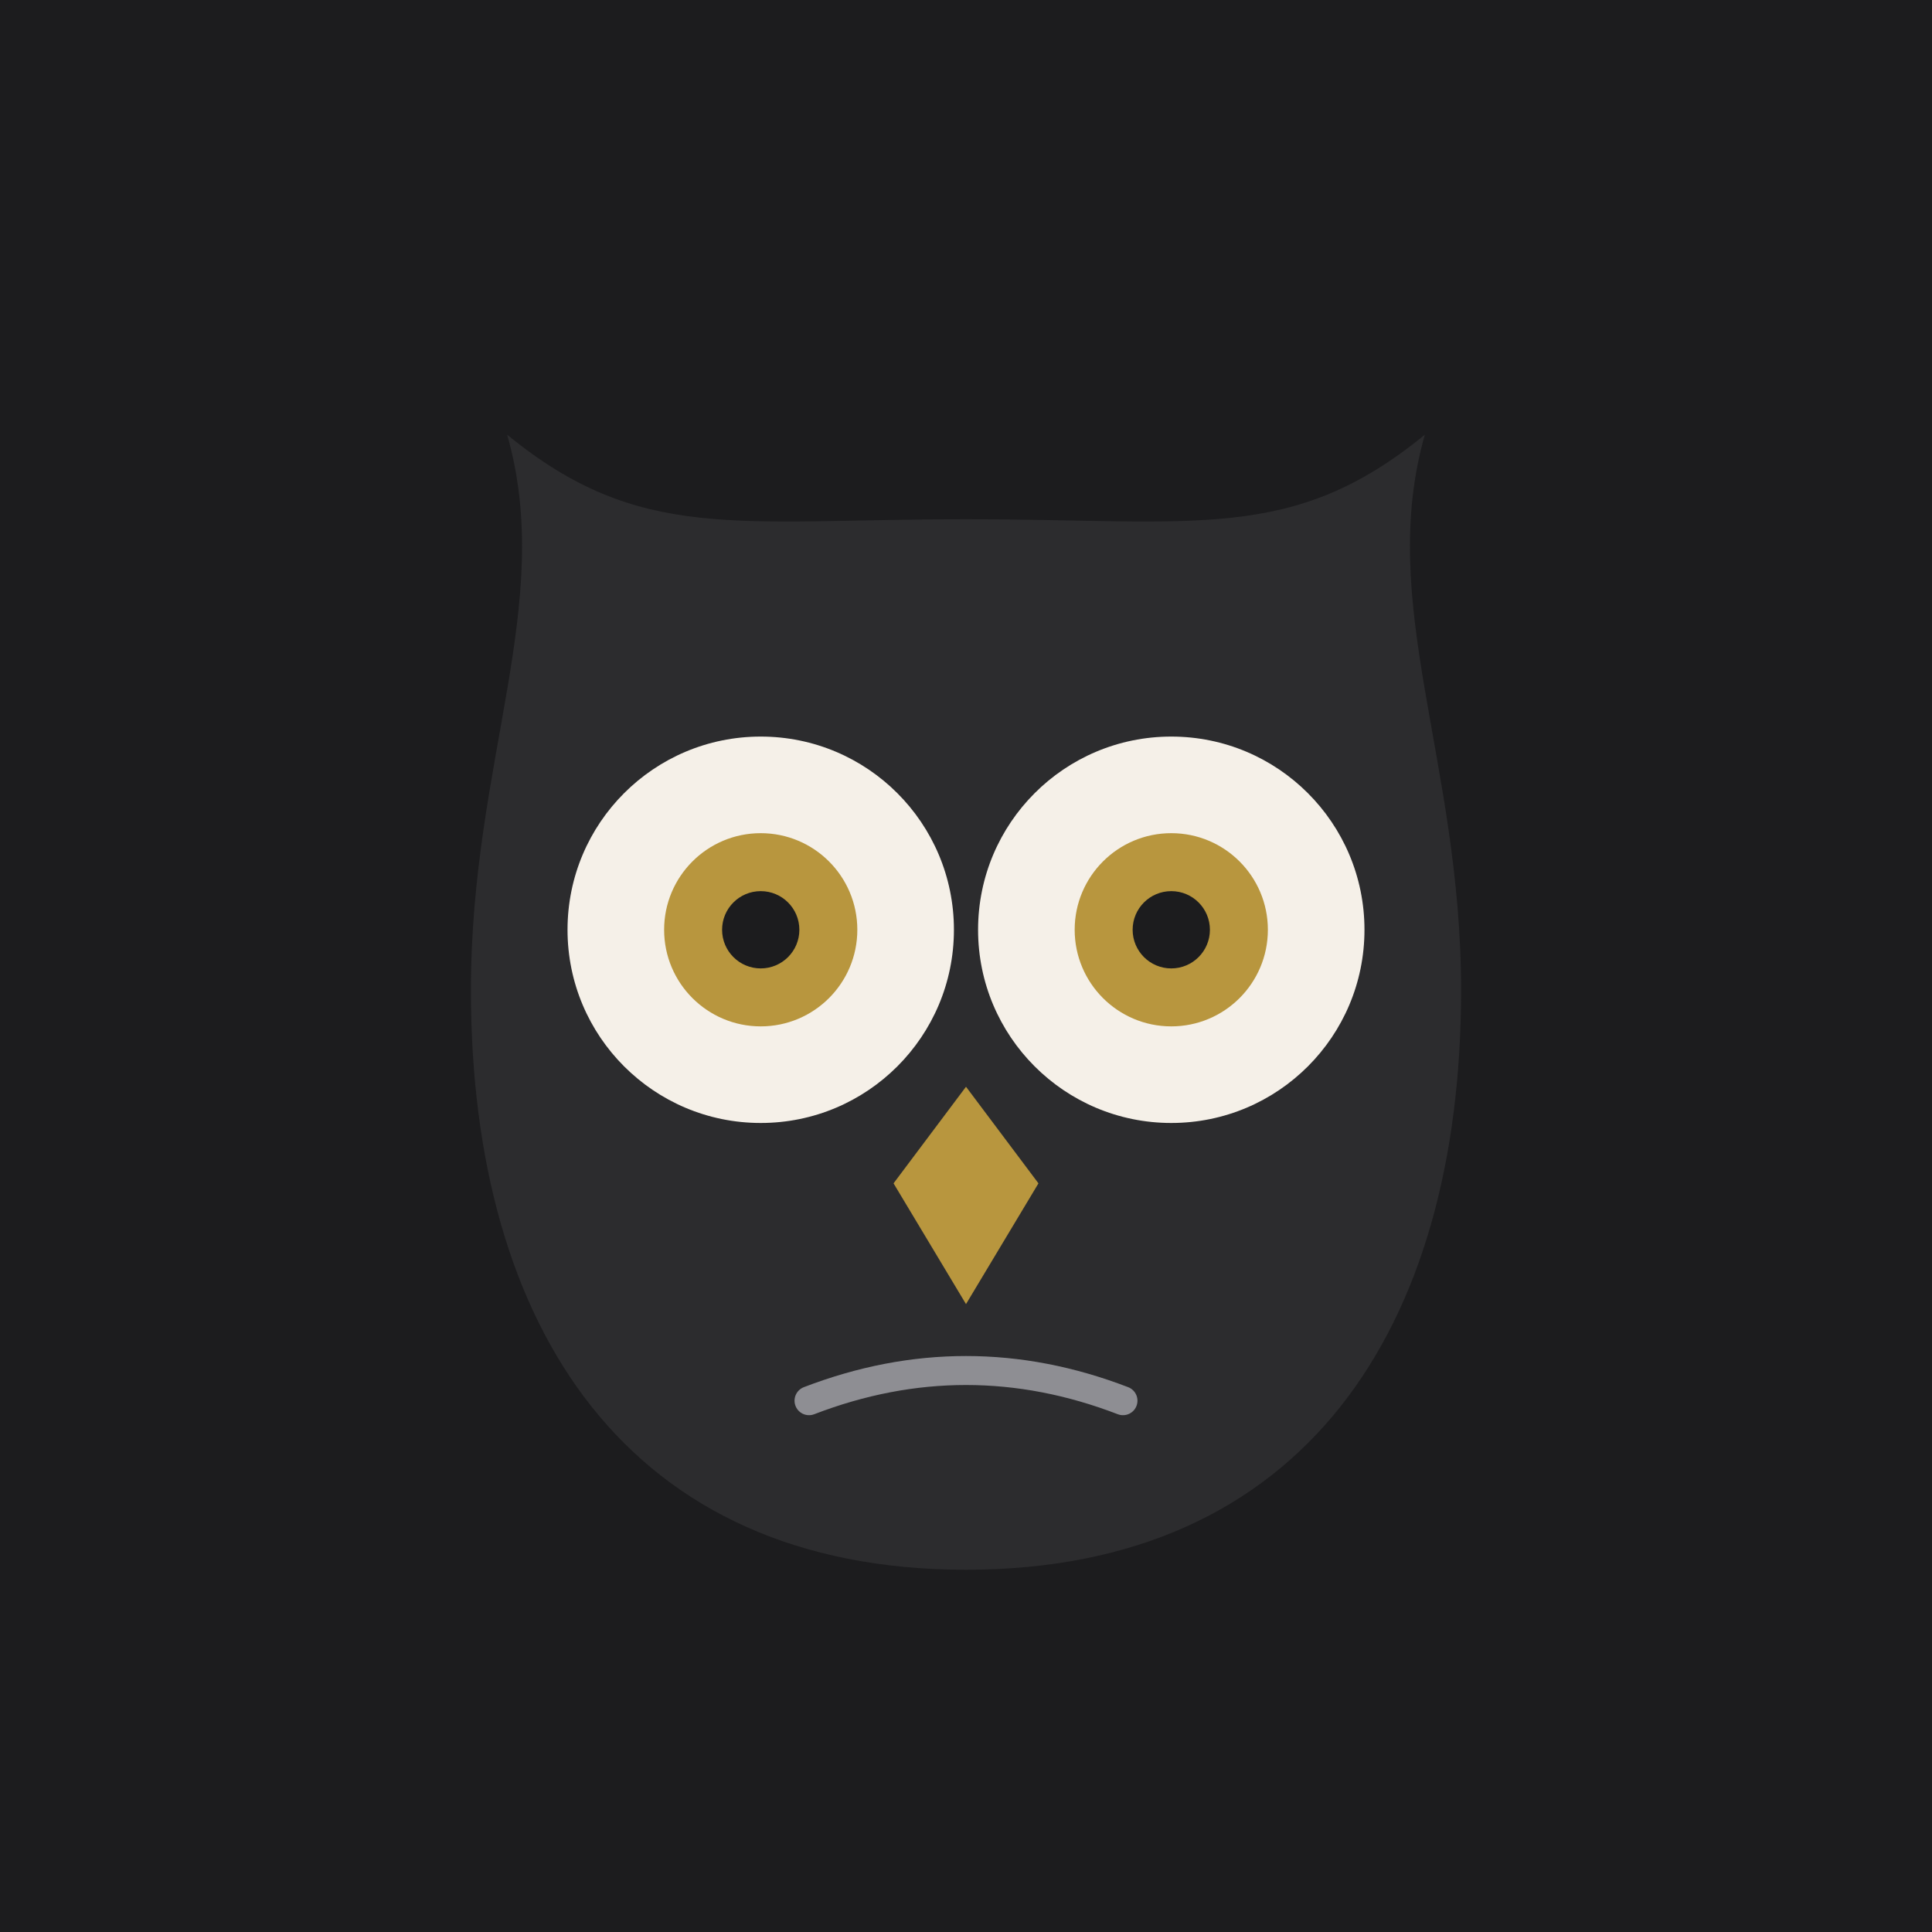
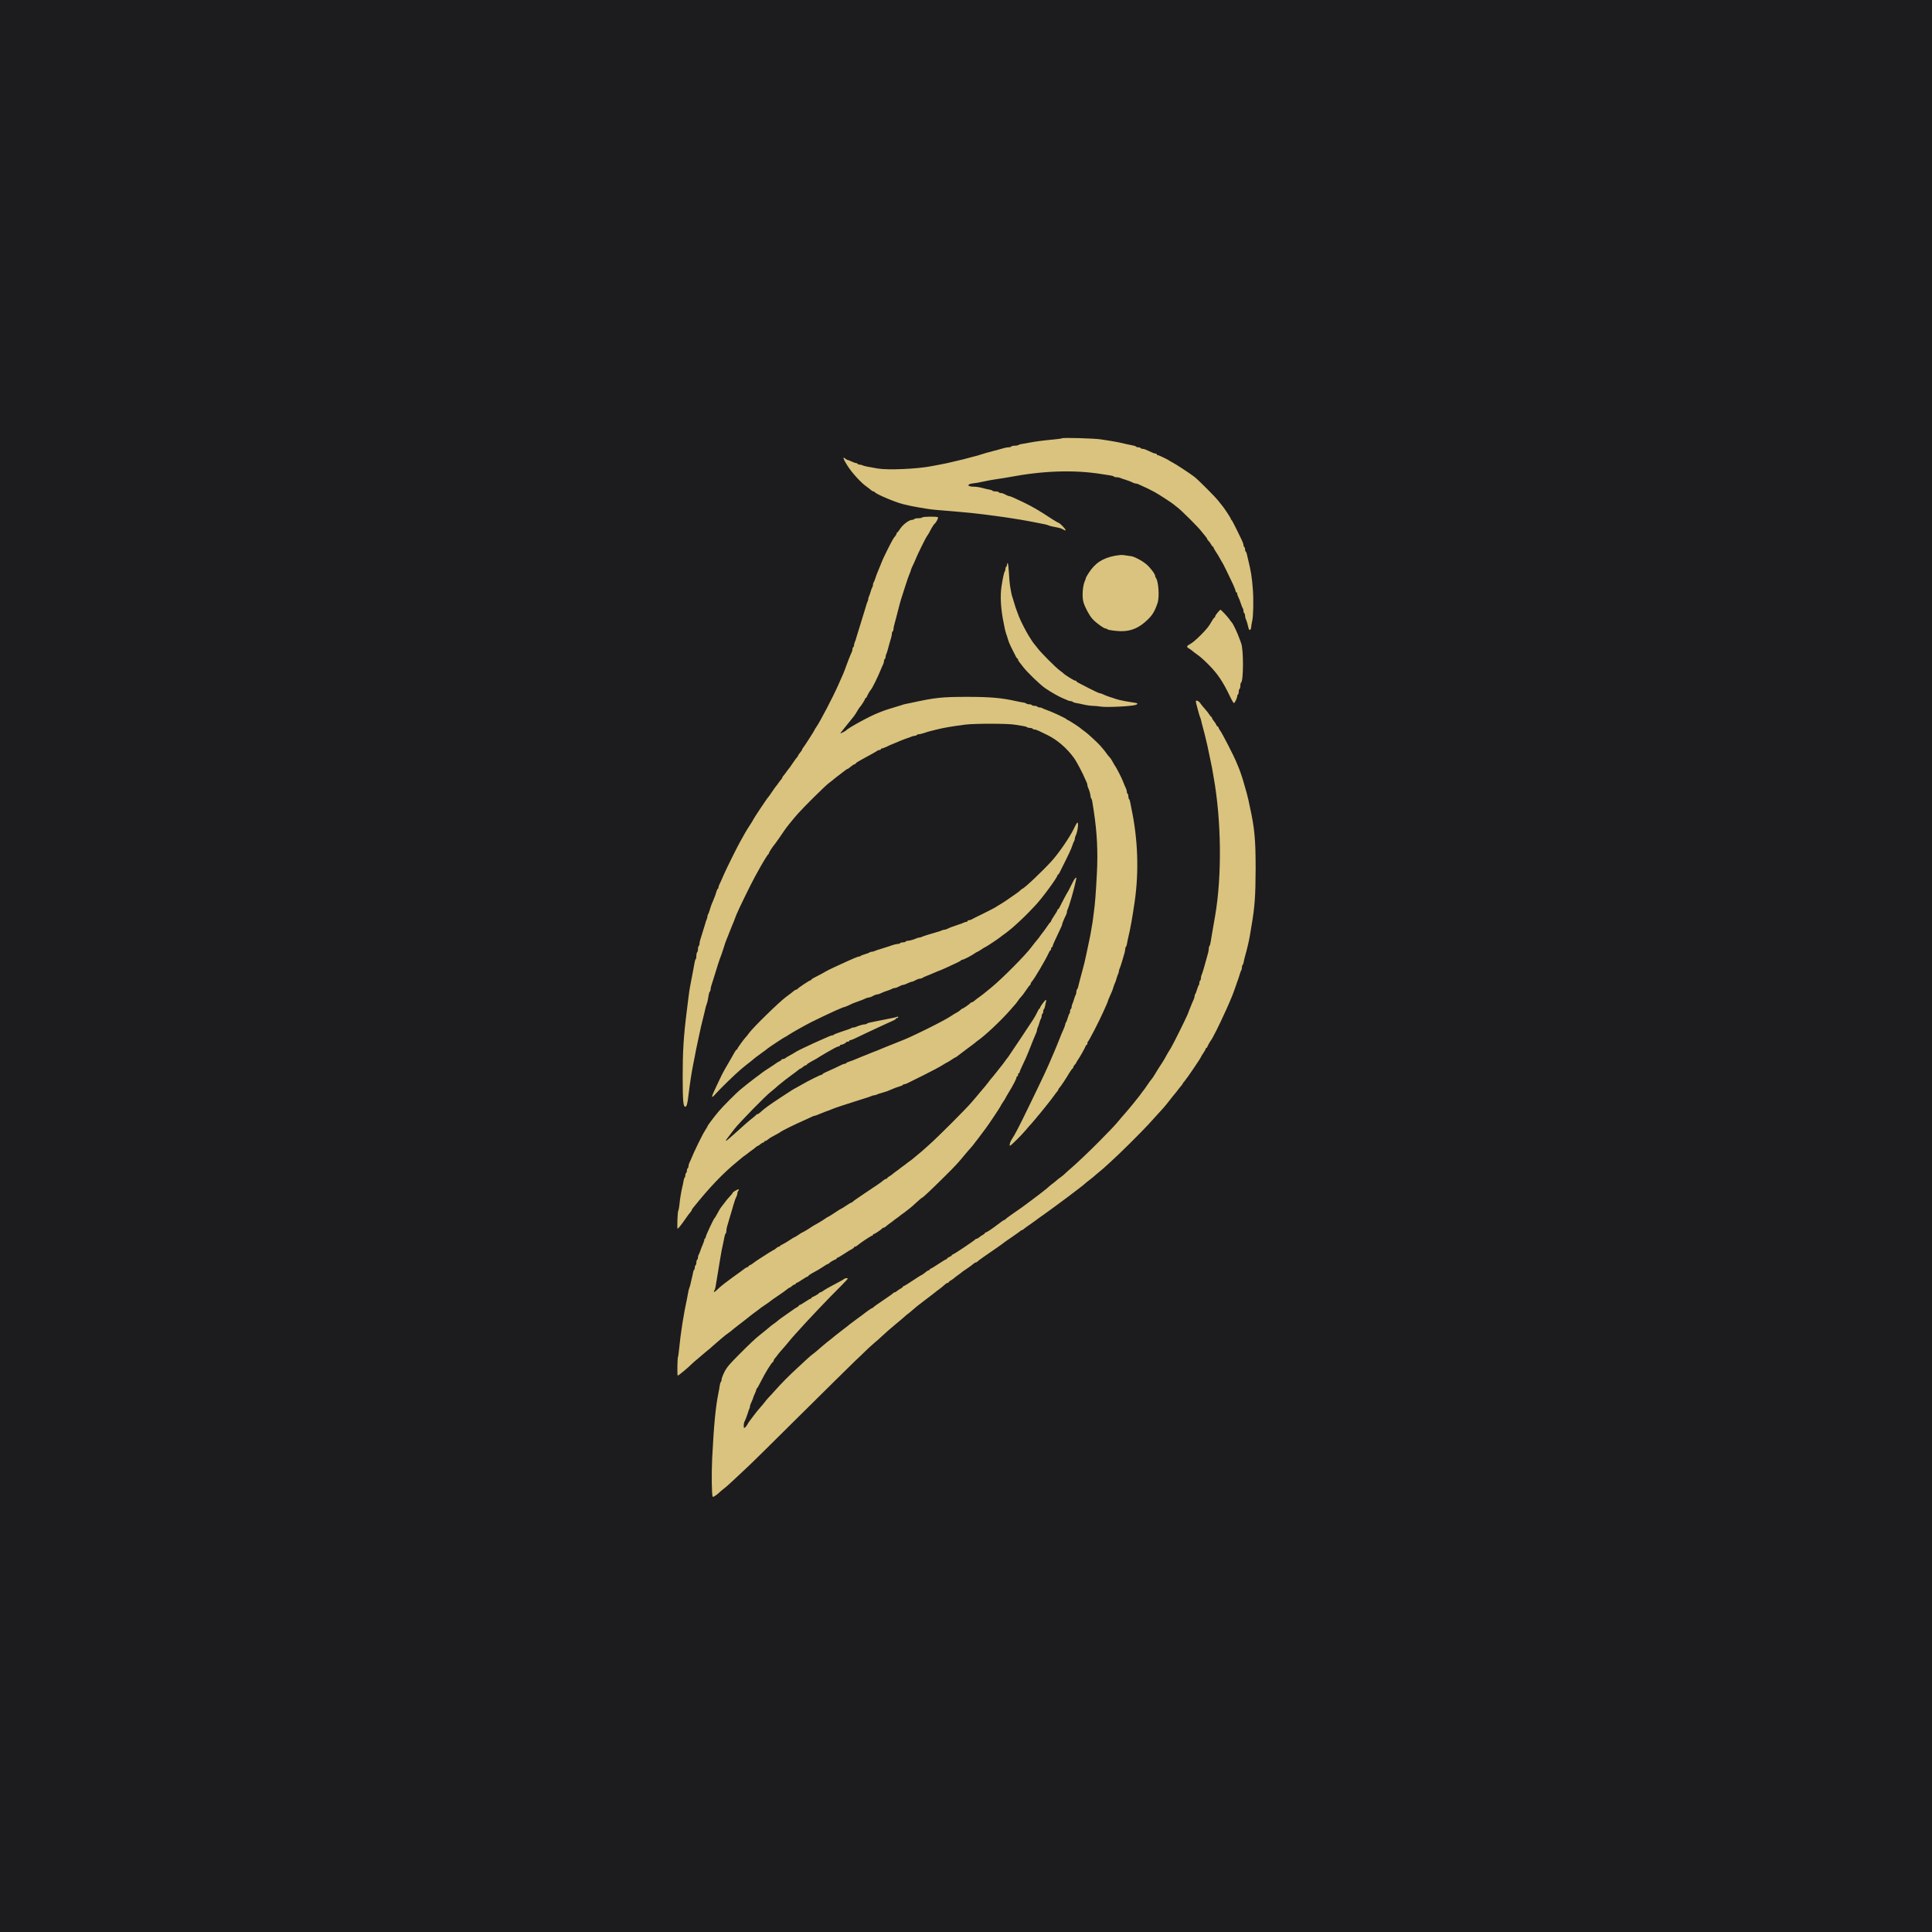
- <svg xmlns="http://www.w3.org/2000/svg" width="512" height="512" viewBox="0 0 160 160">
-   <rect width="160" height="160" fill="#1C1C1E" />
-   <g transform="translate(16 16)">
-     <path d="M64 114 C36 114 23 94 23 66 C23 47 30 34 26 20 C37 29 45 27 64 27 C83 27 91 29 102 20 C98 34 105 47 105 66 C105 94 92 114 64 114 Z" fill="#2C2C2E" />
-     <circle cx="47" cy="61" r="16" fill="#F5F0E8" />
-     <circle cx="81" cy="61" r="16" fill="#F5F0E8" />
-     <circle cx="47" cy="61" r="8" fill="#B8963E" />
-     <circle cx="81" cy="61" r="8" fill="#B8963E" />
-     <circle cx="47" cy="61" r="3.2" fill="#1C1C1E" />
-     <circle cx="81" cy="61" r="3.2" fill="#1C1C1E" />
-     <path d="M64 74 L58 82 L64 92 L70 82 Z" fill="#B8963E" />
-     <path d="M51 100 Q64 95 77 100" fill="none" stroke="#8E8E93" stroke-width="2.4" stroke-linecap="round" />
-   </g>
+ <svg xmlns="http://www.w3.org/2000/svg" width="512" height="512" viewBox="0 0 512 512">
+   <rect width="512" height="512" fill="#1C1C1E" />
+   <svg x="106" y="106" width="300" height="300" viewBox="303 150 410 718" preserveAspectRatio="xMidYMid meet">
+     <g transform="translate(0,1024) scale(0.05,-0.05)" fill="#DAC37E" stroke="none">
+       <path d="M11378 16994 c-4 -3 -51 -10 -105 -15 -121 -11 -231 -25 -303 -39 -30 -6 -73 -13 -95 -17 -22 -3 -44 -9 -49 -14 -6 -5 -27 -9 -47 -9 -21 0 -41 -4 -44 -10 -3 -5 -18 -10 -32 -10 -15 0 -40 -4 -57 -9 -33 -10 -96 -27 -226 -61 -25 -7 -54 -16 -65 -20 -19 -7 -64 -20 -125 -35 -14 -4 -41 -11 -60 -16 -19 -6 -53 -14 -75 -19 -22 -5 -60 -14 -85 -20 -67 -17 -129 -30 -185 -40 -27 -5 -75 -14 -105 -20 -182 -35 -546 -51 -675 -30 -123 20 -180 32 -197 41 -10 5 -27 9 -37 9 -11 0 -23 5 -26 10 -3 6 -13 10 -21 10 -8 0 -34 9 -56 20 -23 11 -46 20 -52 20 -5 0 -17 7 -27 16 -40 36 -25 -10 32 -97 60 -92 170 -211 239 -259 19 -14 44 -32 54 -42 11 -10 25 -18 32 -18 7 0 14 -4 16 -8 9 -23 258 -128 358 -153 103 -25 131 -30 190 -40 36 -6 90 -15 120 -20 53 -9 151 -18 415 -39 118 -10 220 -21 360 -39 196 -26 235 -32 290 -41 33 -5 87 -14 120 -19 66 -11 144 -26 220 -41 28 -6 64 -13 80 -16 17 -3 39 -9 50 -14 20 -9 47 -15 122 -29 23 -4 52 -15 66 -24 42 -27 39 -5 -5 40 -23 24 -46 43 -50 43 -5 0 -39 20 -76 43 -200 130 -247 157 -377 221 -102 49 -163 76 -175 76 -6 0 -19 5 -30 10 -11 6 -29 15 -40 20 -11 6 -29 10 -39 10 -11 0 -23 5 -26 10 -3 6 -21 10 -40 10 -19 0 -36 4 -39 9 -3 5 -20 11 -38 14 -18 2 -59 12 -91 21 -32 9 -79 16 -105 16 -91 0 -97 34 -7 43 28 3 73 10 100 17 77 17 143 29 220 40 39 5 95 15 125 20 435 83 825 96 1175 41 33 -5 81 -13 108 -17 26 -3 50 -11 53 -15 3 -5 18 -9 35 -9 16 0 37 -4 47 -9 9 -5 35 -14 57 -20 41 -13 76 -26 107 -42 10 -5 25 -9 33 -9 8 0 23 -4 33 -9 9 -5 40 -19 67 -31 28 -12 59 -27 70 -33 11 -6 43 -23 71 -37 47 -25 233 -146 244 -159 3 -3 23 -20 45 -36 48 -36 259 -246 296 -295 15 -19 39 -48 53 -65 14 -16 26 -34 26 -39 0 -5 8 -16 18 -25 9 -9 23 -28 31 -43 8 -16 18 -28 23 -28 4 0 8 -5 8 -11 0 -6 13 -29 28 -52 16 -23 40 -62 53 -87 13 -25 26 -47 29 -50 6 -5 88 -172 139 -282 17 -37 31 -74 31 -82 0 -9 5 -16 10 -16 6 0 10 -7 10 -15 0 -8 4 -23 9 -33 15 -29 29 -65 42 -107 7 -22 17 -44 21 -49 4 -6 8 -20 8 -32 0 -13 5 -26 10 -29 6 -3 10 -17 10 -31 0 -13 4 -32 9 -42 5 -9 14 -35 20 -57 6 -22 13 -50 16 -63 9 -33 30 -21 33 19 1 19 7 52 12 74 15 58 19 262 9 400 -12 159 -24 232 -59 375 -6 25 -14 57 -17 73 -3 15 -9 30 -14 33 -5 3 -9 16 -9 29 0 13 -4 27 -10 30 -5 3 -10 14 -10 25 0 10 -9 35 -19 57 -10 21 -43 88 -72 148 -30 61 -57 112 -61 113 -5 2 -8 8 -8 13 0 11 -96 156 -117 177 -7 8 -25 30 -40 50 -34 46 -254 267 -308 309 -52 40 -241 164 -280 183 -16 8 -32 17 -35 20 -11 11 -134 70 -146 70 -8 0 -14 5 -14 10 0 6 -7 10 -15 10 -8 0 -23 4 -33 9 -9 5 -30 14 -47 21 -16 7 -38 16 -47 21 -10 5 -27 9 -37 9 -11 0 -23 5 -26 10 -3 6 -17 10 -30 10 -13 0 -26 4 -29 9 -3 5 -20 11 -38 14 -18 3 -53 10 -78 16 -76 19 -142 32 -205 42 -33 5 -91 14 -130 20 -82 12 -477 24 -487 13z M9605 15990 c-3 -5 -26 -10 -50 -10 -24 0 -47 -4 -50 -10 -3 -5 -15 -10 -25 -10 -45 0 -129 -66 -167 -131 -10 -16 -21 -29 -25 -29 -4 0 -8 -6 -8 -13 0 -7 -8 -22 -17 -33 -23 -26 -35 -47 -97 -169 -45 -89 -65 -133 -95 -210 -18 -43 -29 -71 -39 -95 -6 -14 -16 -43 -23 -65 -7 -22 -17 -44 -21 -50 -4 -5 -8 -18 -8 -30 0 -12 -4 -25 -8 -30 -5 -6 -14 -30 -21 -55 -7 -25 -17 -53 -22 -62 -5 -10 -9 -25 -9 -33 0 -8 -4 -23 -9 -33 -5 -9 -15 -37 -21 -62 -7 -25 -16 -54 -20 -65 -4 -11 -13 -40 -20 -65 -7 -25 -16 -54 -20 -65 -4 -11 -13 -40 -20 -65 -7 -25 -16 -54 -20 -65 -4 -11 -13 -40 -20 -65 -6 -25 -16 -53 -21 -62 -5 -10 -9 -27 -9 -37 0 -11 -4 -23 -10 -26 -5 -3 -10 -15 -10 -26 0 -10 -4 -27 -9 -37 -8 -16 -16 -34 -40 -94 -5 -13 -19 -50 -31 -83 -31 -86 -32 -88 -101 -242 -71 -160 -232 -467 -280 -535 -11 -14 -19 -29 -19 -32 0 -6 -133 -214 -150 -233 -5 -7 -10 -16 -10 -20 0 -4 -11 -21 -25 -37 -14 -16 -25 -33 -25 -37 0 -4 -6 -14 -13 -21 -7 -7 -33 -42 -57 -78 -24 -36 -46 -67 -50 -70 -3 -3 -17 -21 -30 -40 -13 -19 -30 -41 -37 -48 -7 -7 -13 -17 -13 -22 0 -5 -6 -15 -13 -22 -7 -7 -24 -29 -37 -48 -13 -19 -27 -37 -30 -40 -4 -3 -26 -34 -50 -70 -24 -36 -46 -67 -50 -70 -10 -7 -190 -278 -190 -285 0 -3 -17 -32 -38 -63 -21 -31 -52 -82 -69 -112 -16 -30 -42 -75 -56 -100 -28 -47 -172 -337 -202 -405 -32 -74 -57 -130 -66 -147 -5 -10 -9 -25 -9 -33 0 -8 -4 -15 -8 -15 -4 0 -14 -21 -21 -47 -8 -27 -18 -55 -22 -63 -3 -8 -11 -26 -16 -40 -6 -14 -15 -36 -21 -50 -5 -14 -16 -45 -23 -70 -7 -25 -16 -49 -21 -55 -4 -5 -8 -17 -8 -27 0 -10 -4 -26 -9 -36 -5 -9 -15 -37 -21 -62 -7 -25 -16 -54 -20 -65 -4 -11 -13 -40 -20 -65 -7 -25 -16 -55 -21 -68 -5 -13 -9 -34 -9 -47 0 -13 -4 -27 -10 -30 -5 -3 -10 -21 -10 -40 0 -19 -4 -37 -10 -40 -5 -3 -10 -24 -10 -45 0 -21 -4 -41 -9 -44 -5 -3 -11 -23 -14 -43 -3 -21 -11 -63 -17 -93 -6 -30 -15 -77 -20 -105 -5 -27 -14 -75 -20 -105 -6 -30 -15 -91 -20 -135 -6 -44 -15 -116 -20 -160 -43 -341 -54 -523 -54 -855 1 -311 7 -375 34 -375 17 0 28 42 40 150 16 136 40 292 60 390 6 28 15 73 20 100 8 48 21 109 41 203 8 39 13 60 38 175 11 47 27 114 41 167 5 19 12 49 15 65 4 17 10 39 15 50 5 11 11 36 15 55 3 19 8 50 12 68 3 18 9 35 14 38 5 3 9 15 9 26 0 20 12 63 30 113 4 11 13 40 20 65 18 63 69 221 80 245 5 11 19 52 31 90 24 78 31 97 49 140 7 17 17 40 21 53 11 28 26 64 40 100 18 42 31 75 39 97 4 11 12 31 17 45 30 74 187 395 237 485 77 140 90 163 125 220 20 33 39 61 44 63 4 2 7 8 7 14 0 9 53 91 75 114 9 11 97 135 120 172 22 35 117 152 175 217 79 89 344 350 385 381 22 16 49 37 60 47 11 10 47 39 80 63 33 25 68 52 78 60 9 8 21 14 25 14 4 0 23 14 42 30 19 16 41 30 48 30 6 0 12 4 12 8 0 5 17 17 38 29 20 11 55 30 77 43 22 13 65 36 95 52 30 16 59 34 65 39 5 5 17 9 27 9 10 0 18 5 18 10 0 6 6 10 14 10 8 0 34 10 58 21 23 12 53 26 66 30 39 16 66 27 112 47 25 10 63 25 85 32 22 7 48 16 57 21 10 5 27 9 37 9 11 0 23 5 26 10 3 6 16 10 28 10 12 0 42 8 67 16 25 9 62 21 83 25 20 5 56 14 80 20 88 22 184 38 357 61 120 15 543 15 630 -1 36 -6 83 -14 105 -17 22 -3 44 -10 50 -15 5 -5 21 -9 36 -9 15 0 31 -4 34 -10 3 -5 14 -10 25 -10 10 0 35 -8 57 -19 21 -10 67 -33 103 -50 126 -61 249 -167 339 -291 35 -48 114 -198 143 -270 6 -14 14 -33 19 -42 5 -10 9 -25 9 -33 0 -8 4 -23 9 -33 14 -29 31 -87 31 -110 0 -11 4 -23 9 -26 4 -3 12 -27 15 -53 4 -27 12 -75 17 -108 42 -276 54 -515 39 -798 -13 -246 -23 -378 -39 -492 -5 -38 -12 -90 -15 -115 -4 -25 -11 -67 -16 -95 -5 -27 -12 -63 -14 -80 -3 -16 -10 -51 -16 -77 -5 -27 -15 -69 -20 -95 -6 -27 -15 -68 -20 -93 -10 -51 -24 -107 -40 -165 -6 -22 -15 -56 -20 -75 -5 -19 -14 -53 -20 -75 -6 -22 -14 -52 -17 -68 -3 -15 -9 -30 -14 -33 -5 -3 -9 -18 -9 -33 0 -15 -4 -31 -8 -36 -5 -6 -14 -30 -21 -55 -7 -25 -17 -53 -22 -62 -5 -10 -9 -27 -9 -37 0 -11 -4 -23 -10 -26 -5 -3 -10 -17 -10 -30 0 -13 -4 -26 -8 -29 -4 -3 -14 -28 -22 -56 -8 -28 -18 -53 -22 -56 -4 -3 -8 -12 -8 -20 0 -8 -9 -36 -21 -62 -12 -26 -25 -57 -30 -69 -5 -13 -13 -34 -19 -48 -5 -14 -14 -36 -20 -50 -5 -14 -14 -35 -19 -47 -5 -13 -16 -40 -25 -60 -9 -21 -22 -53 -30 -70 -65 -155 -108 -247 -293 -628 -136 -281 -184 -372 -223 -430 -20 -29 -34 -80 -22 -80 11 0 141 128 199 197 26 32 57 67 69 79 11 12 38 44 60 70 21 27 41 51 45 54 3 3 35 43 73 90 37 47 73 92 79 100 7 8 23 31 37 50 13 19 30 41 37 48 7 7 13 17 13 22 0 5 6 15 13 22 17 17 83 116 127 191 19 31 38 57 42 57 4 0 8 6 8 13 0 7 9 23 20 35 11 12 20 24 20 28 0 3 9 18 20 34 25 36 90 150 97 173 3 9 9 17 14 17 5 0 9 9 9 19 0 11 3 21 8 23 10 5 140 256 192 373 10 22 27 61 39 87 12 26 21 50 21 53 0 3 9 27 21 53 32 71 37 83 50 127 7 22 16 45 19 50 4 6 12 30 19 55 7 25 17 53 22 62 5 10 9 25 9 33 0 8 4 23 9 33 5 9 19 51 31 92 12 41 26 89 31 106 5 17 9 40 9 52 0 11 4 23 9 26 5 3 11 23 14 43 3 21 11 58 17 83 23 93 50 241 80 448 55 383 41 787 -41 1177 -5 28 -13 65 -16 83 -3 18 -9 35 -14 38 -5 3 -9 18 -9 34 0 16 -4 32 -10 35 -5 3 -10 15 -10 26 0 10 -4 27 -9 37 -10 20 -30 68 -41 97 -13 37 -89 184 -100 195 -3 3 -11 15 -17 28 -7 12 -19 32 -25 44 -7 13 -20 30 -28 38 -9 8 -27 31 -40 50 -26 37 -71 90 -106 125 -61 60 -143 134 -174 155 -19 13 -37 27 -40 30 -10 13 -159 110 -169 110 -5 0 -11 3 -13 8 -5 12 -187 97 -263 123 -22 7 -44 17 -50 21 -5 4 -19 8 -31 8 -13 0 -26 5 -29 10 -3 6 -19 10 -35 10 -16 0 -32 5 -35 10 -3 6 -19 10 -35 10 -16 0 -31 4 -34 9 -3 5 -23 11 -43 14 -21 3 -60 11 -88 17 -182 41 -329 54 -615 54 -325 0 -410 -9 -707 -74 -27 -6 -61 -13 -78 -16 -16 -3 -39 -9 -50 -14 -11 -4 -40 -13 -65 -20 -63 -18 -160 -49 -190 -62 -14 -6 -34 -14 -45 -18 -103 -39 -383 -192 -405 -221 -6 -7 -66 -39 -74 -39 -3 0 29 42 72 94 104 127 110 134 140 186 14 25 29 47 32 50 14 11 70 99 70 109 0 6 4 11 9 11 5 0 11 8 14 18 6 17 37 72 47 82 20 20 94 170 142 290 6 14 14 33 19 42 5 10 9 27 9 37 0 11 5 23 10 26 6 3 10 15 10 26 0 10 4 27 9 37 8 15 17 46 42 140 5 17 14 47 19 65 6 18 10 43 10 55 0 11 5 24 10 27 6 3 10 16 10 27 0 12 4 35 9 52 5 17 14 49 19 71 36 144 68 262 82 300 4 11 22 67 40 125 18 58 41 124 51 147 11 24 19 47 19 52 0 5 10 29 21 53 12 23 25 52 29 63 30 77 143 308 160 325 6 6 27 43 54 95 12 22 29 47 38 55 22 19 49 71 42 82 -7 12 -192 10 -199 -2z M12055 15505 c-160 -29 -258 -93 -341 -223 -19 -29 -34 -57 -34 -62 0 -6 -4 -18 -9 -28 -32 -63 -42 -210 -20 -281 22 -69 73 -163 112 -207 43 -49 147 -124 171 -124 8 0 17 -4 20 -9 6 -9 117 -24 176 -24 128 0 227 43 331 143 66 63 94 111 129 215 26 76 12 279 -22 320 -4 5 -8 15 -8 22 0 24 -63 108 -112 149 -43 36 -100 69 -163 95 -11 4 -38 10 -60 12 -22 3 -53 8 -70 10 -16 3 -61 -1 -100 -8z M10680 15391 c0 -11 -4 -23 -10 -26 -5 -3 -10 -16 -10 -29 0 -12 -4 -26 -8 -31 -9 -11 -24 -76 -41 -186 -20 -124 -10 -296 29 -479 5 -25 12 -58 15 -75 4 -16 10 -39 14 -50 5 -11 14 -38 20 -60 16 -54 23 -69 61 -145 18 -36 38 -75 44 -87 6 -13 14 -23 19 -23 4 0 7 -6 7 -13 0 -7 8 -22 18 -33 9 -10 30 -37 46 -59 49 -66 217 -228 282 -272 87 -59 179 -110 244 -136 14 -5 33 -13 42 -18 10 -5 27 -9 37 -9 11 0 22 -4 25 -9 3 -5 20 -11 38 -14 18 -3 64 -12 103 -21 38 -9 90 -16 115 -16 25 0 72 -5 105 -10 68 -11 378 4 433 21 44 14 33 25 -30 32 -29 4 -73 11 -98 16 -25 6 -58 13 -75 16 -16 4 -39 10 -50 14 -11 5 -38 14 -60 20 -41 13 -77 27 -107 42 -10 5 -24 9 -31 9 -8 0 -67 27 -133 61 -65 34 -129 66 -141 73 -13 6 -23 14 -23 19 0 4 -7 7 -16 7 -13 0 -129 72 -144 89 -3 4 -26 22 -52 41 -56 42 -242 229 -283 285 -17 22 -32 42 -36 45 -12 11 -72 103 -104 162 -54 98 -90 176 -115 248 -7 19 -16 44 -20 55 -4 11 -13 40 -20 65 -7 25 -16 54 -20 65 -5 11 -11 36 -15 55 -3 19 -10 60 -16 90 -5 30 -12 108 -15 173 -4 64 -10 117 -15 117 -5 0 -9 -9 -9 -19z M13352 14783 c-18 -21 -32 -44 -32 -50 0 -7 -3 -13 -7 -13 -7 0 -26 -28 -59 -86 -33 -60 -193 -220 -249 -249 -49 -26 -52 -37 -15 -58 16 -10 35 -23 42 -30 7 -7 29 -24 48 -37 51 -36 88 -68 150 -130 123 -123 190 -223 285 -423 20 -42 41 -75 45 -72 13 8 40 66 40 86 0 10 5 21 10 24 6 3 10 19 10 35 0 16 5 32 10 35 6 3 10 21 10 40 0 19 4 36 9 39 32 20 33 423 1 501 -4 11 -13 36 -20 55 -28 79 -82 193 -100 210 -3 3 -17 21 -30 40 -23 33 -105 120 -113 120 -2 0 -18 -17 -35 -37z M13077 13663 c-4 -4 4 -43 23 -108 5 -16 12 -41 15 -55 4 -14 10 -34 15 -45 5 -11 11 -31 14 -45 2 -14 10 -43 16 -65 6 -22 16 -58 21 -80 6 -22 14 -58 20 -80 14 -55 26 -110 38 -170 5 -27 15 -72 21 -100 6 -27 16 -74 21 -102 5 -29 14 -79 19 -110 100 -554 108 -1258 20 -1768 -6 -33 -15 -85 -20 -115 -5 -30 -14 -80 -19 -110 -5 -30 -13 -76 -17 -103 -4 -26 -11 -50 -15 -53 -5 -3 -9 -17 -9 -31 0 -15 -4 -40 -9 -57 -5 -17 -15 -51 -21 -76 -21 -82 -52 -185 -61 -202 -5 -10 -9 -29 -9 -42 0 -14 -4 -28 -10 -31 -5 -3 -10 -17 -10 -30 0 -13 -4 -26 -8 -29 -4 -3 -14 -28 -22 -56 -8 -28 -18 -53 -22 -56 -4 -3 -8 -14 -8 -25 0 -10 -4 -27 -9 -37 -10 -19 -34 -79 -60 -144 -4 -13 -13 -34 -18 -48 -18 -46 -196 -405 -214 -430 -9 -14 -26 -42 -38 -62 -11 -21 -30 -55 -42 -75 -11 -20 -37 -62 -58 -92 -20 -31 -49 -77 -64 -103 -15 -26 -33 -53 -40 -60 -7 -7 -33 -42 -57 -78 -24 -36 -46 -67 -50 -70 -3 -3 -17 -21 -30 -40 -13 -19 -27 -37 -30 -40 -3 -3 -21 -25 -40 -50 -19 -25 -37 -47 -40 -50 -3 -3 -25 -30 -50 -60 -25 -30 -52 -62 -60 -70 -8 -8 -36 -40 -60 -70 -25 -30 -67 -78 -95 -106 -27 -28 -97 -100 -155 -159 -109 -111 -309 -301 -370 -351 -19 -16 -46 -40 -60 -54 -14 -14 -41 -37 -60 -50 -19 -13 -41 -30 -48 -37 -8 -7 -30 -26 -50 -41 -21 -15 -44 -34 -52 -42 -8 -8 -35 -31 -60 -50 -25 -19 -52 -40 -60 -47 -8 -6 -44 -34 -80 -60 -36 -26 -72 -54 -80 -60 -16 -14 -72 -53 -190 -135 -41 -28 -76 -55 -78 -60 -2 -4 -8 -8 -13 -8 -7 0 -46 -27 -119 -83 -51 -39 -110 -77 -119 -77 -6 0 -11 -4 -11 -8 0 -5 -12 -15 -27 -23 -16 -8 -37 -22 -47 -32 -11 -9 -25 -17 -32 -17 -7 0 -14 -4 -16 -8 -5 -11 -275 -192 -287 -192 -6 0 -11 -4 -11 -9 0 -5 -13 -14 -30 -21 -16 -7 -30 -16 -30 -21 0 -5 -5 -9 -10 -9 -6 0 -51 -27 -100 -60 -49 -33 -94 -60 -100 -60 -5 0 -10 -4 -10 -10 0 -5 -6 -10 -13 -10 -7 0 -28 -13 -47 -30 -19 -16 -39 -29 -43 -30 -4 0 -55 -31 -112 -70 -57 -39 -109 -70 -115 -70 -5 0 -10 -4 -10 -8 0 -5 -12 -15 -27 -23 -16 -8 -37 -22 -47 -31 -11 -10 -25 -18 -32 -18 -7 0 -14 -4 -16 -8 -1 -5 -59 -46 -128 -92 -69 -46 -126 -87 -128 -92 -2 -4 -8 -8 -13 -8 -7 0 -62 -38 -119 -83 -8 -7 -45 -33 -82 -60 -36 -26 -72 -53 -80 -60 -7 -7 -47 -38 -88 -69 -41 -31 -86 -66 -100 -78 -14 -12 -41 -34 -60 -49 -19 -14 -37 -28 -40 -31 -3 -3 -30 -25 -60 -50 -30 -25 -62 -52 -70 -60 -8 -8 -32 -28 -53 -43 -20 -16 -48 -38 -60 -50 -12 -12 -74 -69 -137 -127 -108 -99 -198 -190 -286 -289 -21 -24 -53 -59 -70 -76 -17 -17 -44 -49 -60 -71 -16 -21 -42 -52 -58 -69 -15 -16 -48 -57 -73 -90 -24 -33 -50 -68 -58 -77 -7 -9 -19 -27 -26 -40 -13 -25 -34 -48 -43 -48 -9 0 -7 58 3 78 16 31 29 66 42 107 6 22 15 48 20 57 5 10 9 25 9 33 0 9 9 35 20 57 11 23 20 46 20 50 0 5 9 28 20 50 11 23 20 47 20 54 0 7 4 14 8 16 4 2 25 37 45 78 62 123 140 250 159 258 4 2 8 9 8 16 0 7 8 21 18 32 10 10 25 29 33 42 9 12 31 39 50 60 19 20 54 62 79 92 25 30 47 57 50 60 3 3 25 28 49 55 142 160 422 455 584 615 42 43 77 80 77 84 0 10 -35 7 -46 -4 -5 -5 -43 -27 -84 -48 -98 -51 -149 -80 -182 -103 -14 -11 -31 -19 -36 -19 -6 0 -12 -3 -14 -7 -4 -10 -57 -42 -80 -50 -10 -3 -18 -9 -18 -14 0 -5 -5 -9 -11 -9 -5 0 -37 -18 -69 -40 -32 -22 -64 -40 -69 -40 -6 0 -11 -4 -11 -8 0 -5 -12 -15 -27 -23 -16 -8 -30 -17 -33 -20 -3 -3 -34 -25 -70 -49 -61 -41 -139 -98 -150 -110 -3 -3 -21 -17 -40 -30 -19 -13 -37 -27 -40 -30 -5 -6 -102 -85 -134 -110 -50 -38 -133 -116 -266 -250 -117 -117 -153 -159 -183 -217 -20 -40 -37 -83 -37 -97 0 -14 -4 -27 -9 -30 -4 -3 -11 -25 -15 -48 -3 -24 -10 -65 -16 -93 -36 -172 -59 -415 -80 -835 -9 -200 -6 -461 7 -483 5 -8 55 25 90 60 13 12 39 34 60 50 21 15 80 69 133 119 52 49 124 117 160 150 36 32 337 329 670 660 333 330 643 636 689 680 47 43 110 104 140 134 31 30 79 74 106 97 28 22 75 65 105 93 30 29 101 91 159 139 57 47 114 95 125 106 12 11 31 28 44 36 12 9 39 31 60 50 20 19 75 63 122 98 115 87 164 125 170 131 3 3 21 17 40 30 19 14 48 37 64 52 16 16 35 28 42 28 8 0 14 4 14 8 0 4 13 16 30 25 16 10 35 23 42 30 7 7 29 24 48 37 19 13 37 27 40 30 3 4 34 26 70 50 36 24 74 52 84 62 11 10 25 18 32 18 7 0 14 4 16 8 2 4 40 34 86 65 45 31 119 83 165 114 45 31 84 60 87 63 3 3 48 35 100 70 52 36 101 70 108 77 7 7 17 13 22 13 5 0 15 6 22 13 7 7 42 33 78 57 36 25 70 50 77 55 6 6 53 39 104 75 162 115 490 361 519 390 8 8 31 27 52 42 20 15 42 33 50 40 7 7 38 33 68 58 30 25 57 47 60 50 3 3 47 43 99 90 101 90 379 366 471 466 53 57 93 102 190 209 25 28 56 66 70 85 14 19 39 50 55 70 17 19 42 51 57 70 14 19 35 46 47 59 11 13 21 27 21 30 0 3 10 18 23 31 25 27 207 295 207 305 0 4 14 26 30 50 17 24 30 48 30 54 0 6 4 11 9 11 5 0 11 8 14 18 6 17 37 72 47 82 5 5 28 47 69 128 19 35 74 153 126 267 24 53 51 116 66 153 5 12 13 32 18 45 5 12 19 51 31 87 12 36 25 74 30 85 4 11 14 40 21 65 7 25 16 49 21 55 4 5 8 21 8 36 0 15 4 30 9 33 5 3 11 20 14 38 3 18 10 51 17 73 24 85 49 188 61 260 5 33 14 85 19 115 43 248 53 384 54 735 0 371 -13 512 -74 788 -5 26 -14 66 -19 90 -5 23 -14 59 -20 80 -23 79 -31 108 -40 140 -16 57 -50 157 -67 195 -9 20 -20 46 -24 57 -30 76 -187 381 -207 403 -6 6 -15 21 -18 32 -3 11 -10 20 -15 20 -5 0 -11 8 -15 19 -3 10 -17 31 -30 47 -14 16 -25 35 -25 42 0 6 -4 12 -8 12 -4 0 -15 13 -25 29 -10 16 -35 49 -57 73 -22 24 -48 55 -57 70 -15 25 -46 42 -56 31z M11531 12047 c-55 -113 -185 -304 -281 -412 -107 -119 -343 -344 -373 -354 -7 -2 -19 -12 -27 -21 -8 -9 -44 -36 -80 -60 -36 -24 -69 -48 -75 -52 -14 -12 -133 -87 -175 -111 -19 -11 -89 -46 -155 -79 -66 -32 -128 -63 -137 -69 -10 -5 -25 -9 -33 -9 -8 0 -15 -4 -15 -10 0 -5 -7 -10 -15 -10 -8 0 -23 -4 -33 -10 -9 -5 -46 -19 -82 -30 -66 -21 -100 -35 -132 -51 -10 -5 -25 -9 -33 -9 -8 0 -23 -4 -33 -9 -9 -5 -37 -15 -62 -21 -85 -24 -175 -52 -192 -61 -10 -5 -25 -9 -33 -9 -8 0 -23 -4 -33 -9 -29 -14 -87 -31 -110 -31 -11 0 -24 -4 -27 -10 -3 -5 -19 -10 -35 -10 -16 0 -32 -4 -35 -10 -3 -5 -16 -10 -27 -10 -20 0 -62 -11 -113 -30 -11 -4 -54 -18 -95 -30 -41 -12 -83 -26 -92 -31 -10 -5 -27 -9 -37 -9 -11 0 -22 -4 -25 -8 -3 -4 -28 -14 -56 -22 -28 -8 -53 -18 -56 -22 -3 -4 -12 -8 -20 -8 -8 0 -36 -10 -62 -21 -26 -12 -63 -28 -82 -36 -92 -40 -274 -126 -280 -133 -4 -4 -92 -51 -157 -84 -13 -6 -23 -14 -23 -18 0 -5 -5 -8 -10 -8 -13 0 -164 -100 -168 -112 -2 -4 -9 -8 -16 -8 -7 0 -21 -8 -32 -18 -10 -9 -55 -44 -99 -76 -87 -65 -409 -379 -465 -454 -19 -26 -37 -49 -41 -52 -17 -15 -109 -141 -109 -150 0 -5 -4 -10 -8 -10 -5 0 -15 -12 -23 -27 -8 -15 -43 -77 -79 -138 -36 -60 -75 -130 -87 -155 -11 -25 -44 -93 -72 -151 -69 -144 -69 -163 2 -81 49 55 241 242 308 298 55 46 69 58 129 104 24 19 51 41 58 48 7 6 44 33 80 59 37 26 69 50 72 54 8 9 219 149 226 149 3 0 18 8 32 19 15 10 44 28 65 40 20 11 54 31 75 43 20 11 60 33 87 48 28 14 59 31 70 37 25 14 273 132 300 143 11 4 41 17 67 29 26 12 52 21 57 21 5 0 29 10 53 21 45 23 61 29 118 49 42 15 79 29 102 41 10 5 25 9 33 9 8 0 24 5 35 10 11 6 29 15 40 20 11 6 27 10 35 10 8 0 23 4 33 9 29 15 65 29 107 42 22 7 44 17 50 21 5 4 17 8 27 8 10 0 28 5 41 12 46 23 57 28 70 28 7 0 32 9 55 20 22 11 46 20 52 20 10 0 22 5 67 28 13 7 31 12 41 12 10 0 22 4 28 8 5 5 29 17 54 26 25 10 61 24 80 33 45 20 80 34 105 43 19 7 103 46 205 94 25 11 47 24 48 29 2 4 10 7 17 7 15 0 114 51 155 80 15 11 31 20 35 20 3 0 26 14 50 30 24 17 46 30 50 30 7 0 187 120 195 130 3 3 21 17 40 30 19 13 37 27 40 30 3 3 15 13 28 22 33 22 199 176 246 227 23 24 59 63 81 85 82 84 285 359 285 386 0 5 3 10 8 10 4 0 12 10 18 23 127 254 149 300 165 352 7 22 17 44 21 50 4 5 8 17 8 27 0 10 4 26 9 36 27 53 43 173 24 171 -5 0 -24 -32 -42 -72z M11499 11333 c-24 -49 -45 -90 -48 -93 -6 -5 -82 -149 -105 -197 -6 -13 -14 -23 -18 -23 -5 0 -8 -5 -8 -11 0 -5 -18 -37 -40 -69 -22 -32 -40 -63 -40 -69 0 -5 -3 -11 -7 -13 -5 -1 -28 -32 -52 -68 -25 -36 -48 -67 -51 -70 -3 -3 -17 -21 -30 -40 -13 -19 -27 -37 -30 -40 -8 -7 -51 -62 -80 -100 -74 -101 -372 -401 -510 -514 -115 -94 -116 -95 -160 -126 -19 -13 -44 -32 -54 -42 -11 -10 -25 -18 -32 -18 -7 0 -14 -4 -16 -8 -3 -9 -93 -72 -103 -72 -3 0 -15 -8 -26 -18 -10 -11 -32 -25 -47 -33 -15 -7 -46 -26 -69 -42 -57 -37 -141 -82 -303 -163 -185 -91 -271 -130 -335 -154 -11 -4 -32 -12 -47 -19 -16 -6 -40 -16 -55 -22 -36 -15 -73 -30 -98 -39 -11 -5 -36 -15 -55 -23 -19 -9 -55 -23 -80 -32 -25 -10 -58 -23 -75 -30 -16 -7 -50 -21 -75 -30 -25 -10 -64 -26 -87 -36 -23 -10 -60 -24 -82 -31 -23 -7 -41 -16 -41 -20 0 -5 -7 -8 -15 -8 -8 0 -23 -4 -33 -9 -23 -13 -179 -85 -219 -102 -18 -8 -33 -17 -33 -21 0 -5 -6 -8 -13 -8 -14 0 -166 -76 -242 -120 -22 -13 -56 -32 -75 -42 -43 -23 -45 -23 -210 -132 -139 -92 -192 -130 -245 -178 -16 -16 -35 -28 -42 -28 -6 0 -13 -4 -15 -8 -1 -4 -23 -23 -47 -42 -54 -42 -84 -69 -224 -195 -59 -54 -110 -96 -112 -93 -5 5 3 16 107 150 62 80 401 427 461 471 20 16 47 38 60 50 12 12 42 38 67 57 25 19 50 39 56 45 6 5 39 30 73 55 35 25 75 55 89 67 15 13 31 23 35 23 4 0 17 9 29 20 12 11 28 20 35 20 7 0 13 4 13 8 0 5 17 17 38 29 67 36 117 65 142 83 14 9 50 30 80 47 30 17 72 40 93 52 21 11 44 21 52 21 8 0 15 5 15 10 0 6 6 10 13 10 18 0 67 24 67 33 0 4 9 7 20 7 11 0 20 5 20 10 0 6 6 10 14 10 8 0 31 8 53 19 21 10 76 37 123 59 47 22 126 59 175 82 50 23 110 51 135 62 83 37 90 41 90 50 0 4 7 8 15 8 8 0 15 5 15 11 0 7 -7 8 -17 4 -10 -4 -38 -12 -63 -16 -25 -5 -67 -13 -95 -19 -27 -5 -72 -14 -100 -20 -27 -6 -65 -14 -83 -17 -18 -3 -35 -9 -38 -14 -3 -5 -15 -9 -26 -9 -23 0 -81 -17 -110 -31 -10 -5 -26 -9 -36 -9 -10 0 -22 -4 -27 -8 -6 -5 -57 -24 -115 -42 -58 -19 -106 -38 -108 -42 -2 -5 -10 -8 -18 -8 -13 0 -31 -7 -151 -61 -24 -10 -62 -27 -85 -38 -68 -30 -222 -105 -228 -111 -5 -5 -19 -13 -89 -52 -20 -11 -40 -24 -46 -29 -5 -5 -17 -9 -27 -9 -10 0 -18 -4 -18 -8 0 -5 -11 -14 -25 -20 -14 -7 -31 -16 -38 -22 -7 -6 -46 -32 -88 -59 -42 -27 -85 -56 -95 -64 -10 -9 -48 -37 -84 -63 -36 -27 -81 -62 -101 -78 -20 -17 -56 -46 -80 -65 -55 -43 -230 -218 -291 -291 -60 -72 -138 -176 -138 -185 0 -3 -13 -25 -28 -48 -34 -51 -146 -280 -184 -377 -6 -14 -14 -33 -19 -42 -5 -10 -9 -27 -9 -37 0 -11 -4 -23 -10 -26 -5 -3 -10 -17 -10 -30 0 -13 -4 -27 -10 -30 -5 -3 -10 -17 -10 -30 0 -13 -4 -26 -9 -29 -5 -3 -11 -23 -14 -43 -3 -21 -11 -58 -17 -83 -13 -53 -28 -140 -36 -225 -4 -33 -10 -65 -14 -70 -9 -11 -17 -224 -8 -227 6 -3 54 58 108 137 19 28 42 59 52 69 10 11 18 23 18 28 0 4 6 16 14 25 214 267 382 443 566 593 30 25 57 47 60 50 3 3 21 17 40 30 19 13 37 27 40 30 3 3 21 17 40 30 19 14 44 32 54 42 11 10 24 18 28 18 5 0 18 9 30 20 12 11 28 20 35 20 7 0 13 5 13 10 0 6 6 10 13 10 7 0 22 8 33 18 22 19 48 34 109 66 22 12 42 23 45 26 16 16 192 103 350 172 25 11 53 24 62 29 10 5 22 9 28 9 6 0 29 8 53 19 23 10 58 24 77 31 45 15 69 25 100 38 27 12 206 71 370 122 58 17 113 36 122 41 10 5 25 9 33 9 8 0 23 4 33 9 9 5 37 15 62 21 25 7 55 16 68 21 44 18 77 31 92 38 8 4 36 14 63 22 26 7 47 17 47 21 0 4 7 8 15 8 8 0 23 4 33 9 9 5 102 51 206 102 105 52 216 111 248 132 32 20 61 37 64 37 3 0 25 14 49 30 24 17 46 30 49 30 3 0 14 6 23 14 10 8 65 50 123 93 58 42 107 80 110 83 3 3 14 13 26 21 93 63 301 259 414 389 36 41 67 77 70 80 3 3 17 21 30 40 13 19 31 42 40 50 9 8 36 44 60 80 24 36 47 67 52 68 4 2 8 9 8 16 0 7 8 21 18 32 32 36 171 271 210 357 9 20 20 37 24 37 5 0 8 9 8 20 0 11 5 20 10 20 6 0 10 6 10 14 0 7 13 40 29 72 16 32 39 82 51 109 12 28 26 58 31 67 5 10 9 22 9 28 0 10 32 86 51 122 5 10 9 25 9 33 0 8 4 23 9 33 9 17 34 95 53 162 5 19 14 51 19 70 6 19 14 53 19 75 5 22 12 52 16 68 13 56 -16 25 -57 -60z M11133 9826 c-18 -24 -33 -48 -33 -54 0 -7 -3 -12 -8 -12 -4 0 -15 -17 -24 -37 -16 -35 -42 -82 -60 -108 -4 -5 -76 -113 -159 -240 -84 -126 -155 -232 -158 -235 -4 -3 -18 -21 -31 -40 -14 -19 -30 -42 -37 -50 -6 -8 -42 -53 -79 -100 -38 -47 -70 -87 -74 -90 -3 -3 -17 -21 -32 -42 -15 -20 -33 -42 -40 -50 -7 -7 -33 -38 -58 -68 -25 -30 -47 -57 -50 -60 -3 -3 -30 -34 -60 -70 -70 -83 -429 -442 -540 -540 -47 -41 -87 -77 -90 -80 -3 -3 -30 -25 -60 -50 -30 -25 -57 -47 -60 -50 -3 -3 -21 -17 -40 -30 -19 -13 -37 -27 -40 -30 -3 -3 -21 -17 -40 -30 -19 -13 -37 -27 -40 -30 -3 -3 -21 -17 -40 -30 -19 -13 -41 -30 -48 -37 -7 -7 -26 -20 -42 -30 -17 -9 -30 -21 -30 -25 0 -4 -6 -8 -13 -8 -7 0 -22 -8 -33 -17 -28 -26 -67 -52 -237 -165 -84 -56 -153 -105 -155 -109 -2 -5 -8 -9 -13 -9 -6 0 -37 -18 -69 -40 -32 -22 -62 -40 -65 -40 -3 0 -39 -22 -80 -50 -41 -27 -77 -50 -80 -50 -4 0 -25 -13 -48 -29 -23 -16 -58 -38 -78 -49 -20 -11 -47 -26 -60 -34 -13 -7 -26 -15 -29 -18 -8 -8 -111 -70 -116 -70 -3 0 -25 -13 -49 -30 -24 -16 -46 -30 -50 -30 -3 0 -32 -17 -63 -38 -31 -21 -72 -45 -89 -53 -18 -8 -33 -17 -33 -21 0 -5 -6 -8 -13 -8 -7 0 -23 -9 -35 -20 -12 -11 -24 -20 -27 -20 -3 0 -29 -15 -58 -33 -28 -19 -82 -53 -119 -76 -37 -23 -76 -51 -88 -61 -13 -11 -31 -22 -41 -25 -11 -4 -19 -11 -19 -16 0 -5 -6 -9 -12 -9 -7 0 -24 -9 -38 -20 -14 -12 -82 -61 -152 -111 -69 -49 -150 -112 -178 -140 -28 -28 -54 -48 -57 -45 -3 3 -1 11 4 18 6 7 13 29 16 48 7 44 26 158 38 230 5 30 14 80 18 110 14 87 30 171 42 220 6 25 13 60 16 78 3 18 9 35 14 38 5 3 9 17 9 31 0 15 4 40 9 57 5 17 19 65 31 106 13 41 26 86 30 100 4 14 13 45 20 70 13 46 26 82 41 112 5 10 9 26 9 36 0 10 5 23 12 30 6 6 9 15 5 18 -7 7 -77 -33 -77 -44 0 -4 -17 -25 -38 -47 -21 -22 -49 -56 -62 -75 -14 -19 -32 -43 -40 -52 -9 -10 -25 -34 -36 -55 -32 -59 -48 -88 -55 -93 -12 -11 -109 -218 -109 -233 0 -9 -4 -19 -10 -22 -5 -3 -10 -13 -10 -21 0 -8 -9 -33 -19 -57 -11 -23 -25 -60 -32 -82 -7 -22 -17 -44 -21 -49 -4 -6 -8 -20 -8 -32 0 -13 -4 -26 -10 -29 -5 -3 -10 -19 -10 -35 0 -16 -4 -32 -10 -35 -5 -3 -10 -17 -10 -30 0 -13 -4 -26 -9 -29 -5 -3 -11 -20 -14 -38 -3 -18 -10 -51 -16 -73 -5 -22 -13 -53 -16 -70 -4 -16 -10 -39 -15 -50 -5 -11 -11 -36 -14 -55 -3 -19 -10 -57 -16 -85 -42 -190 -79 -428 -99 -631 -5 -51 -11 -96 -14 -101 -8 -13 -12 -232 -4 -239 5 -5 133 101 187 156 8 9 40 35 70 60 30 25 62 52 70 60 8 8 31 27 50 42 19 14 51 41 70 60 20 18 60 53 90 78 30 25 57 47 60 50 3 3 21 17 40 30 19 13 37 27 40 30 7 7 60 50 100 80 31 23 136 105 170 133 8 7 31 23 50 37 19 13 37 27 40 30 3 4 34 26 70 50 36 24 67 46 70 50 3 4 48 35 100 70 52 35 104 72 114 82 11 10 24 18 28 18 5 0 18 9 30 20 12 11 28 20 35 20 7 0 13 5 13 10 0 6 5 10 11 10 5 0 37 18 69 40 32 22 64 40 69 40 6 0 11 4 11 8 0 5 17 17 38 29 74 40 118 66 159 94 23 16 46 29 51 29 6 0 12 3 14 8 4 9 57 41 81 49 9 3 17 9 17 14 0 5 5 9 10 9 6 0 43 21 83 48 40 26 84 54 100 61 15 8 27 18 27 23 0 4 6 8 13 8 7 0 22 8 33 18 29 27 172 122 184 122 5 0 10 5 10 10 0 6 5 10 11 10 12 0 102 61 107 73 2 4 9 7 16 7 7 0 21 8 32 18 10 10 35 28 54 42 19 13 37 27 40 30 3 3 21 17 40 30 19 13 37 27 40 30 3 3 21 17 40 30 19 13 37 27 40 30 3 3 21 17 40 31 20 15 63 52 95 83 33 30 63 56 67 56 9 0 117 101 287 270 136 135 166 167 251 270 25 30 60 72 79 92 19 21 41 48 49 60 9 13 18 25 21 28 4 3 26 32 50 65 25 33 56 76 71 95 39 51 190 278 190 285 0 4 14 26 30 50 17 24 30 46 30 48 0 3 19 36 42 73 58 95 98 173 98 190 0 8 5 14 10 14 6 0 10 9 10 20 0 11 5 20 10 20 6 0 10 6 10 12 0 7 15 44 34 83 33 67 59 127 76 170 4 11 13 34 20 50 7 17 17 40 21 53 5 12 14 34 20 50 7 15 16 38 22 52 5 14 13 33 18 42 5 10 9 25 9 33 0 8 4 23 9 33 5 9 15 37 22 62 7 25 16 49 21 55 4 5 8 19 8 31 0 13 5 26 10 29 6 3 10 17 10 30 0 13 4 26 9 29 5 3 11 20 14 38 3 18 8 43 12 56 11 35 -7 26 -42 -22z" />
+     </g>
+   </svg>
</svg>
